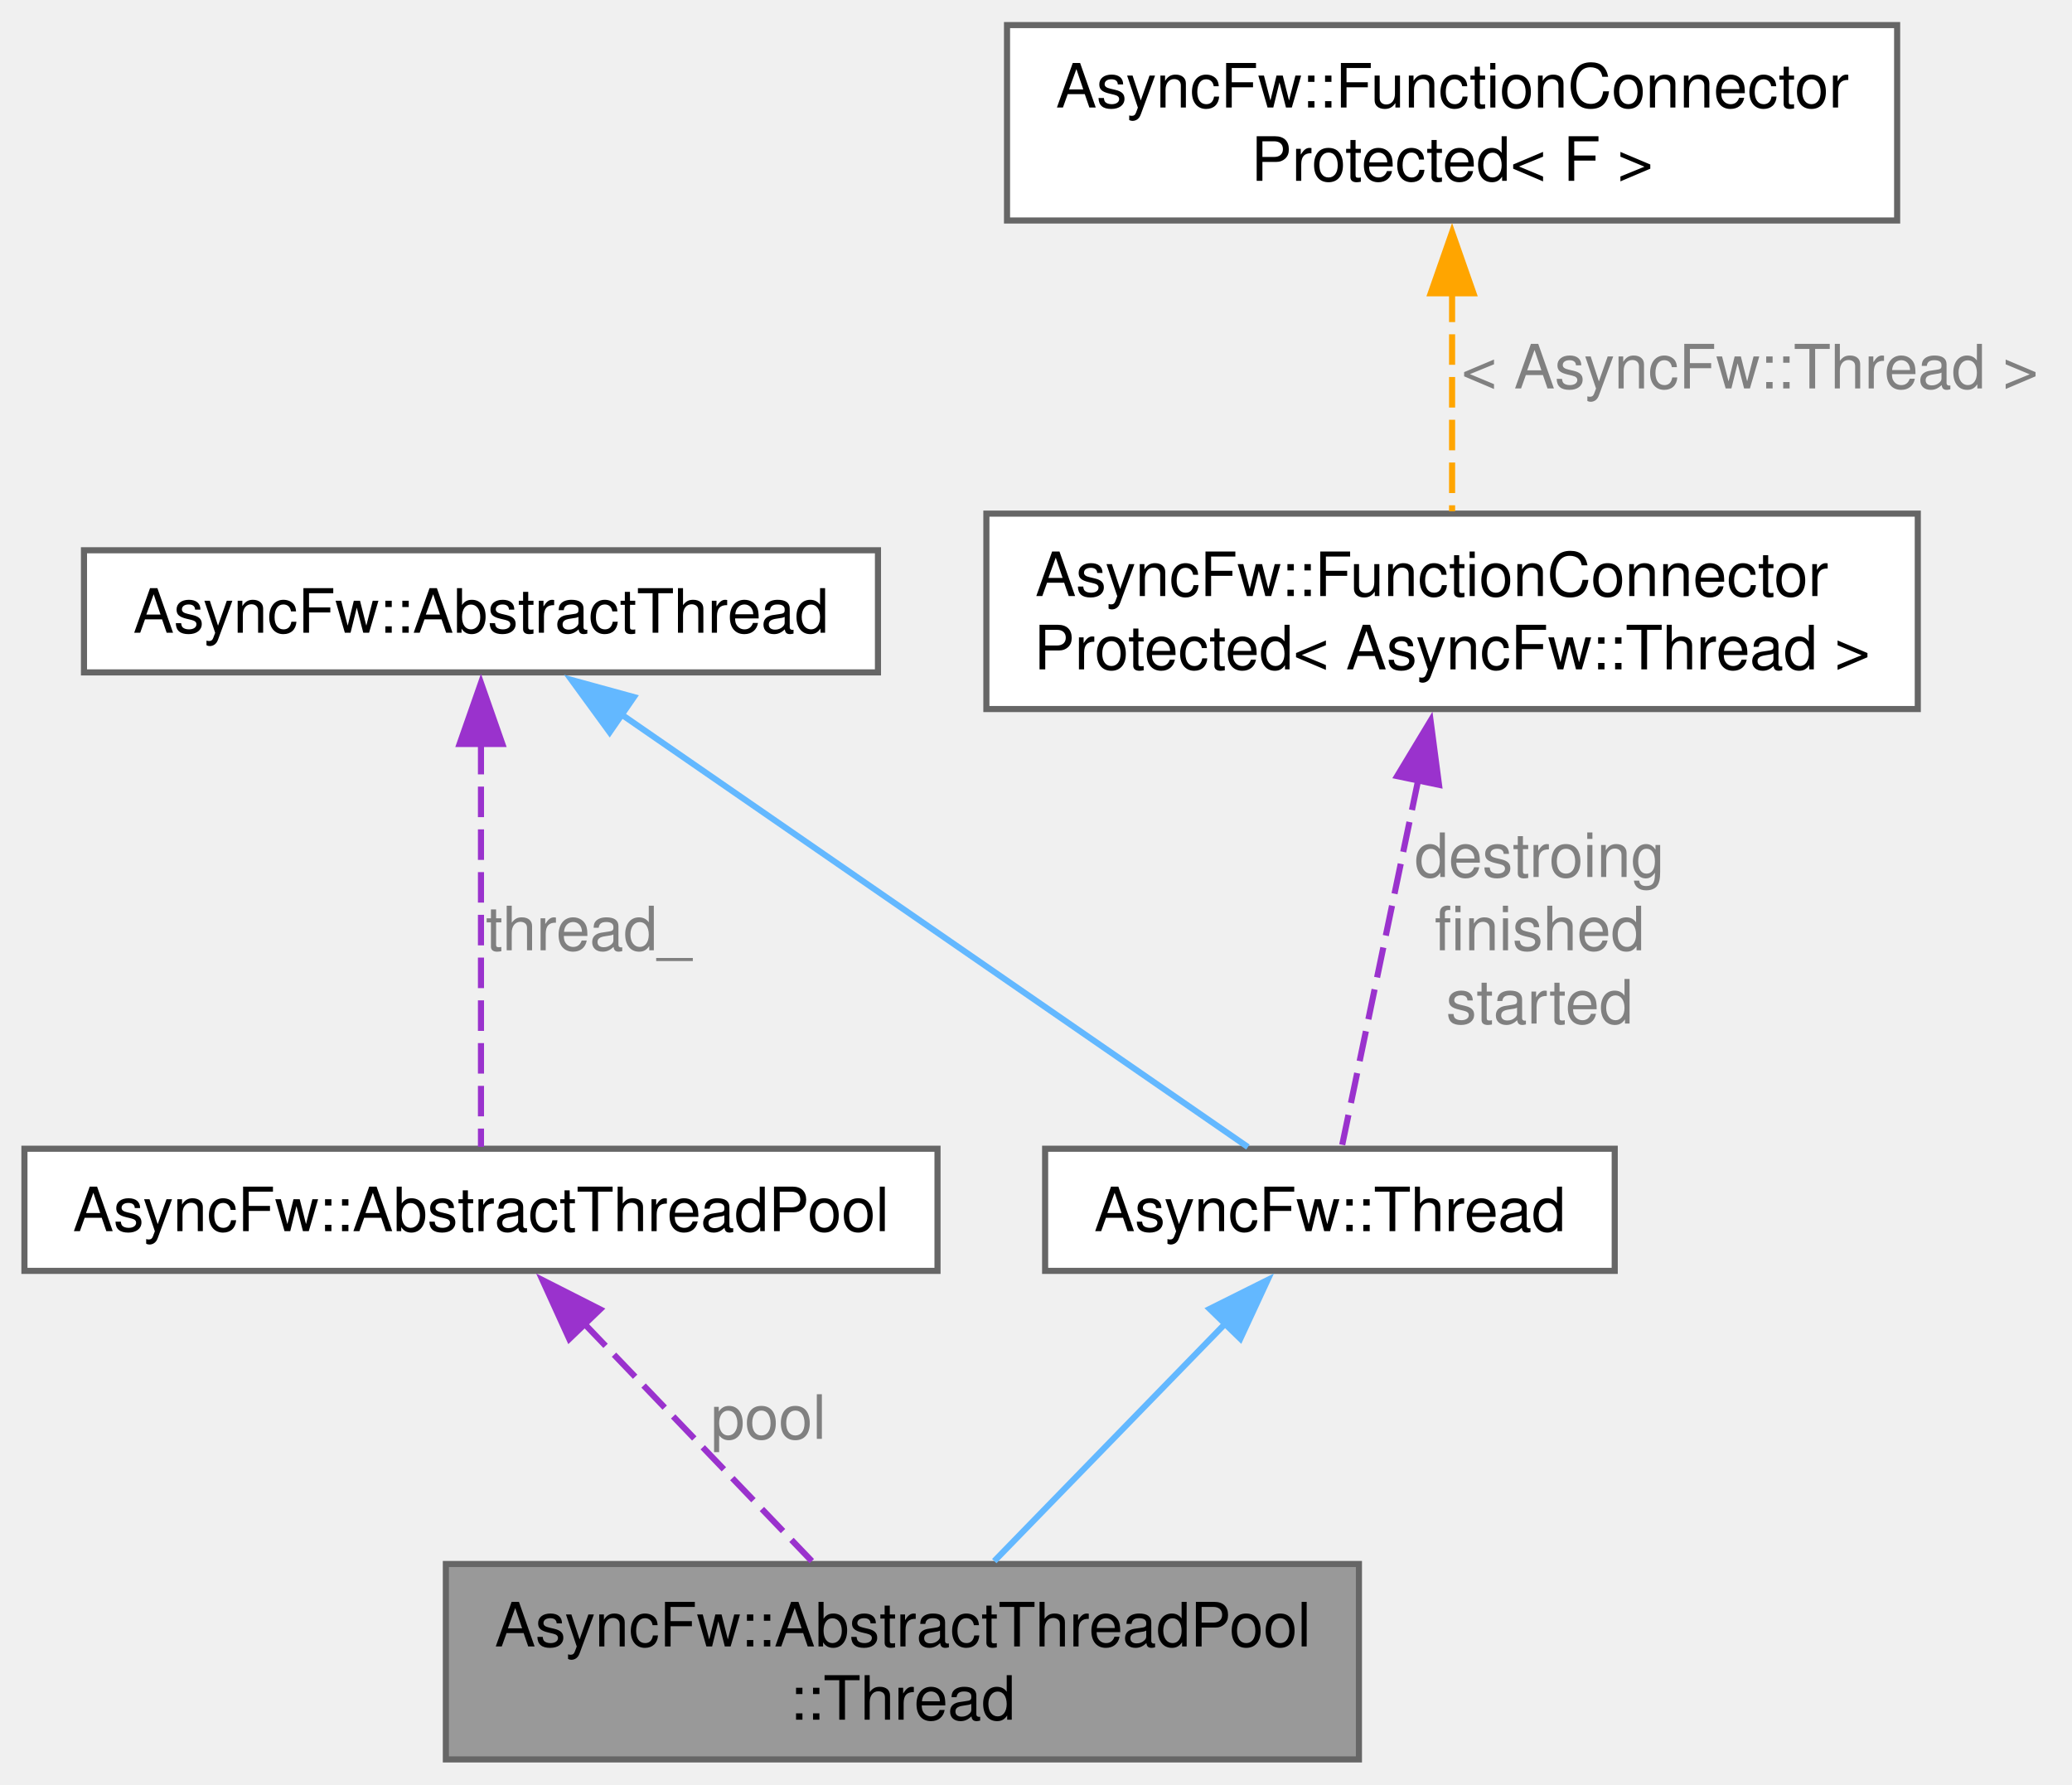
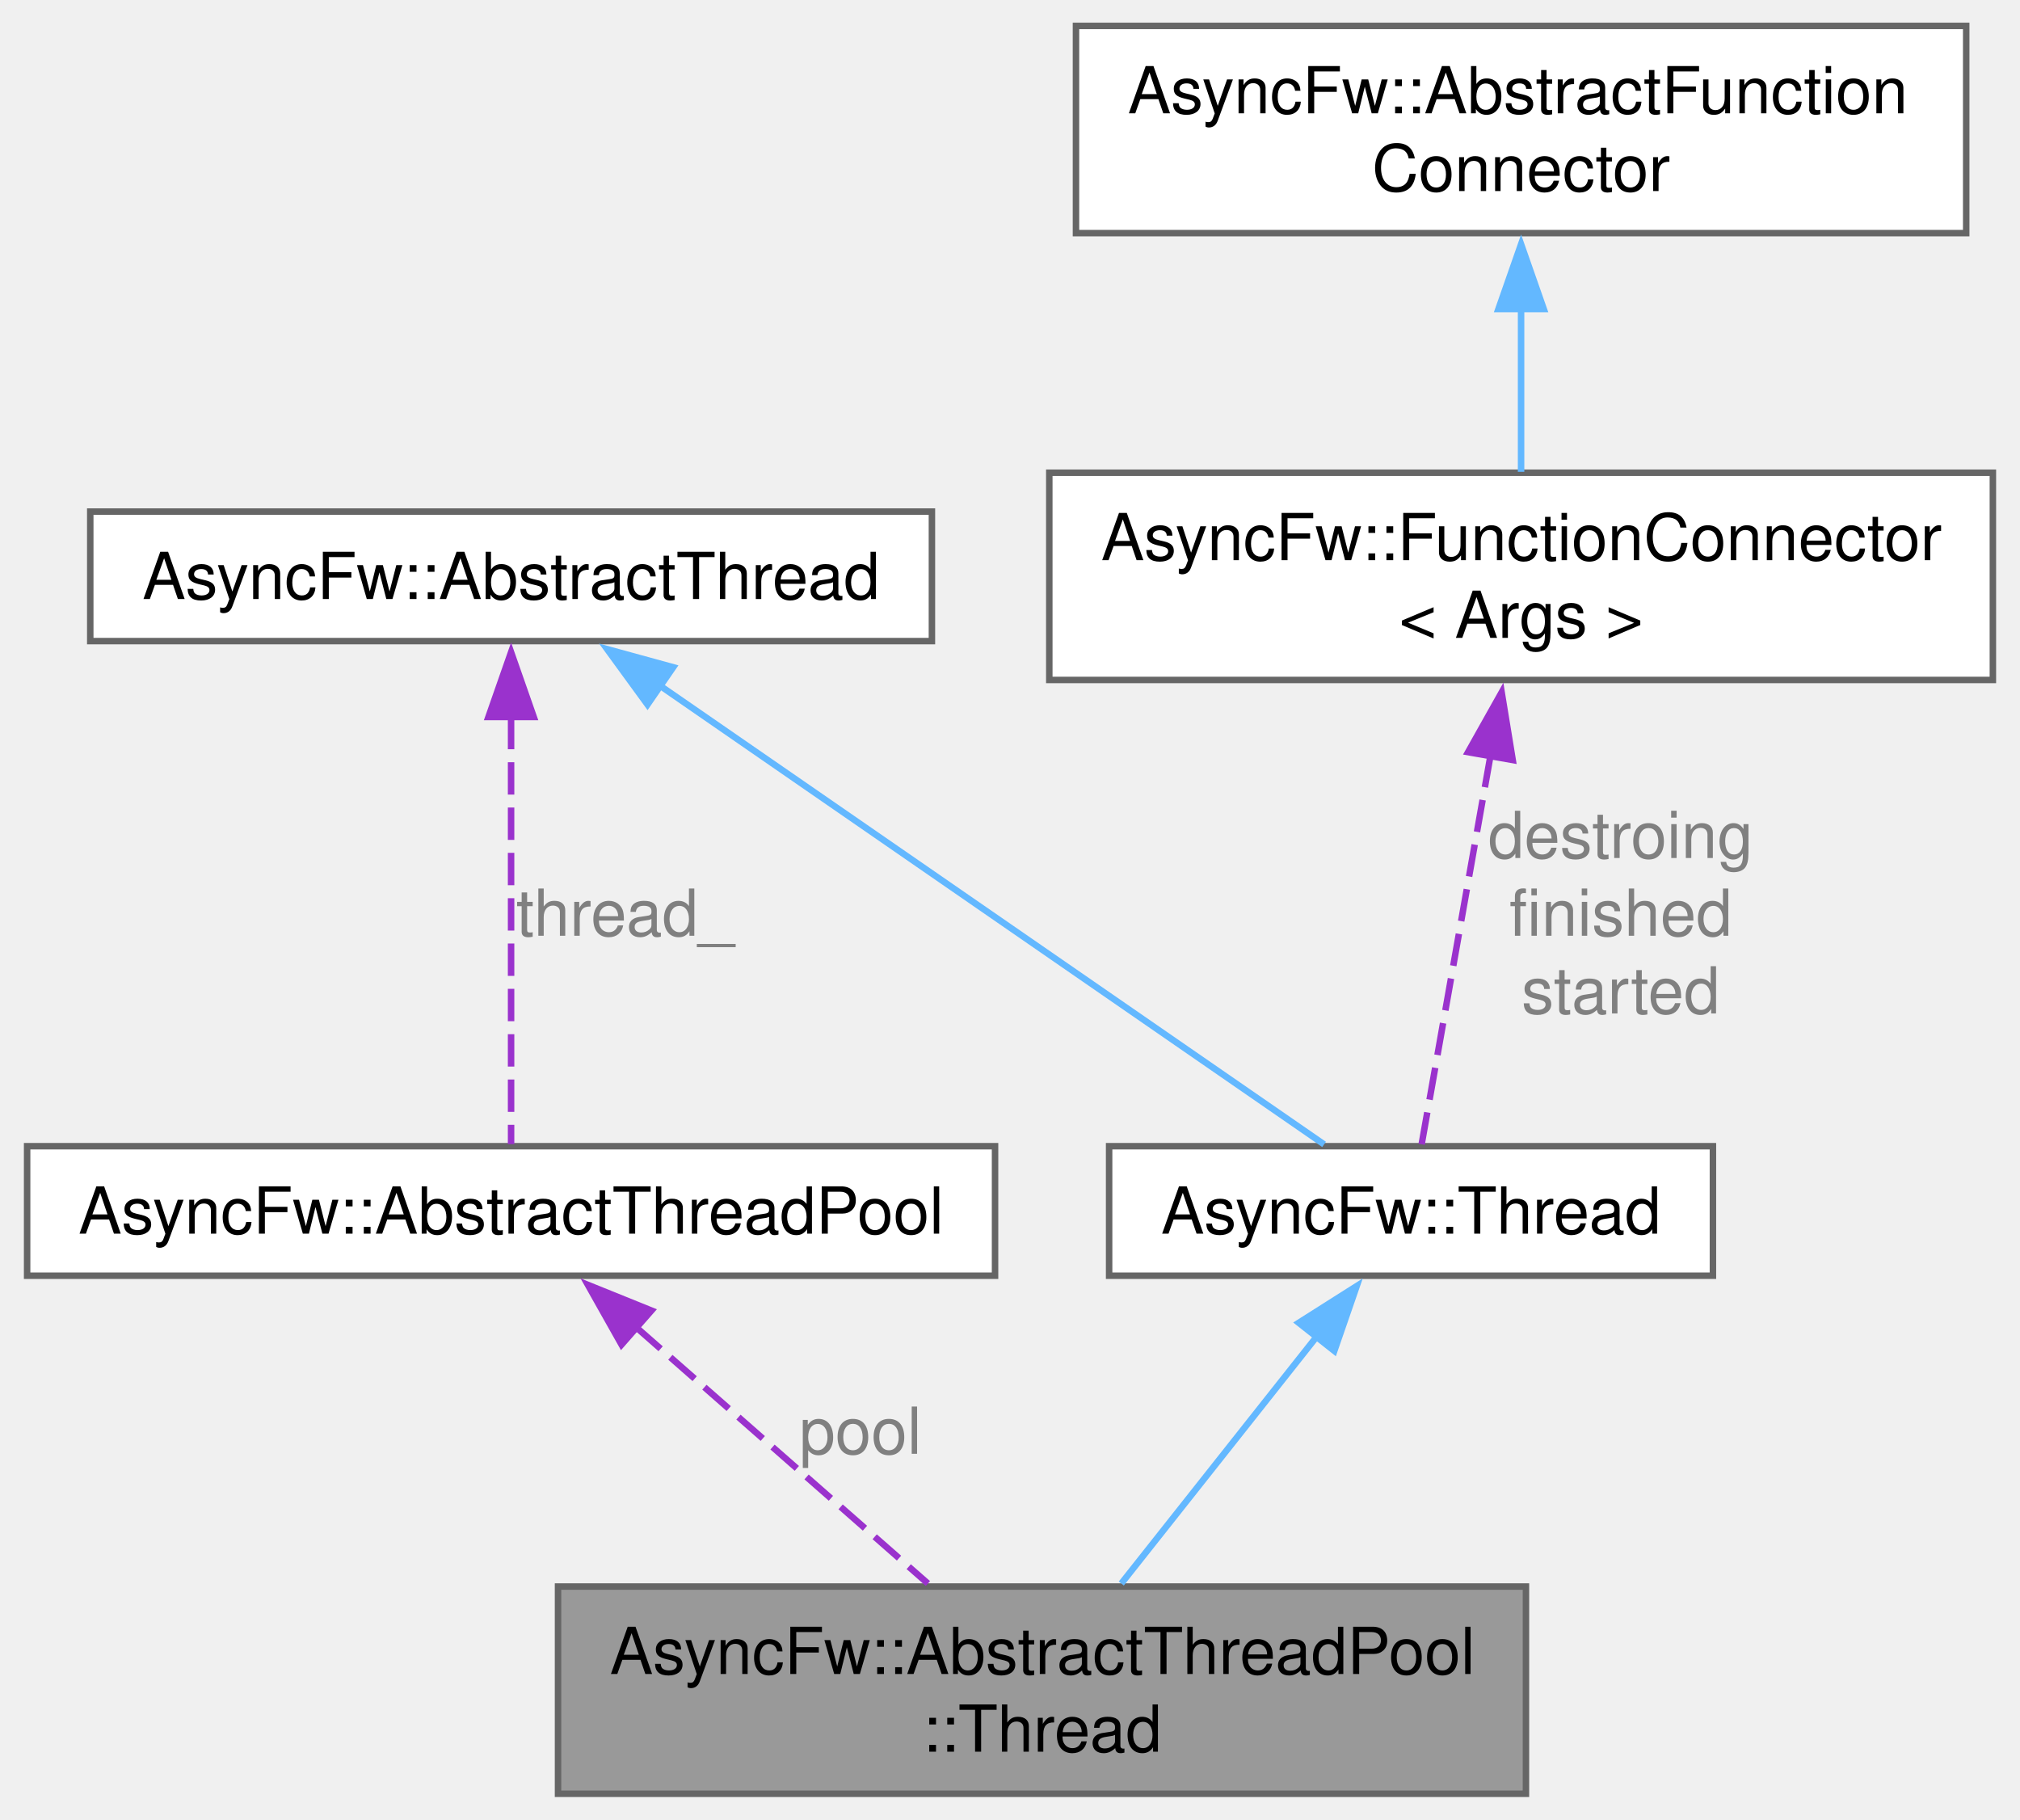
- <svg xmlns="http://www.w3.org/2000/svg" xmlns:xlink="http://www.w3.org/1999/xlink" width="339pt" height="292pt" viewBox="0.00 0.00 339.25 292.00">
-   <g id="graph0" class="graph" transform="scale(1 1) rotate(0) translate(4 288)">
+ <svg xmlns="http://www.w3.org/2000/svg" xmlns:xlink="http://www.w3.org/1999/xlink" width="312pt" height="281pt" viewBox="0.00 0.00 311.62 281.00">
+   <g id="graph0" class="graph" transform="scale(1 1) rotate(0) translate(4 277)">
    <g id="Node000001" class="node">
      <g id="a_Node000001">
        <a xlink:title=" ">
-           <polygon fill="#999999" stroke="#666666" points="218.5,-32 69,-32 69,0 218.5,0 218.5,-32" />
-           <text text-anchor="start" x="77" y="-18.5" font-family="Helvetica,sans-Serif" font-size="10.00">AsyncFw::AbstractThreadPool</text>
-           <text text-anchor="middle" x="143.75" y="-6.5" font-family="Helvetica,sans-Serif" font-size="10.00">::Thread</text>
+           <polygon fill="#999999" stroke="#666666" points="231.5,-32 82,-32 82,0 231.5,0 231.5,-32" />
+           <text text-anchor="start" x="90" y="-18.5" font-family="Helvetica,sans-Serif" font-size="10.00">AsyncFw::AbstractThreadPool</text>
+           <text text-anchor="middle" x="156.75" y="-6.5" font-family="Helvetica,sans-Serif" font-size="10.00">::Thread</text>
        </a>
      </g>
    </g>
    <g id="Node000002" class="node">
      <g id="a_Node000002">
        <a xlink:href="classAsyncFw_1_1Thread.html" target="_top" xlink:title="AsyncFw::Thread thread with sockets.">
          <polygon fill="white" stroke="#666666" points="260.38,-100 167.12,-100 167.12,-80 260.38,-80 260.38,-100" />
          <text text-anchor="middle" x="213.75" y="-86.5" font-family="Helvetica,sans-Serif" font-size="10.00">AsyncFw::Thread</text>
        </a>
      </g>
    </g>
    <g id="edge1_Node000001_Node000002" class="edge">
      <g id="a_edge1_Node000001_Node000002">
        <a xlink:title=" ">
-           <path fill="none" stroke="#63b8ff" d="M196.91,-71.67C185.29,-59.73 169.99,-43.99 158.79,-32.47" />
-           <polygon fill="#63b8ff" stroke="#63b8ff" points="194.06,-73.77 203.54,-78.5 199.08,-68.89 194.06,-73.77" />
+           <path fill="none" stroke="#63b8ff" d="M199.2,-70.62C189.86,-58.82 177.85,-43.66 169,-32.47" />
+           <polygon fill="#63b8ff" stroke="#63b8ff" points="196.41,-72.73 205.36,-78.4 201.9,-68.39 196.41,-72.73" />
        </a>
      </g>
    </g>
    <g id="Node000003" class="node">
      <g id="a_Node000003">
        <a xlink:href="classAsyncFw_1_1AbstractThread.html" target="_top" xlink:title="The AbstractThread class provides the base functionality for thread management.">
          <polygon fill="white" stroke="#666666" points="139.75,-198 9.75,-198 9.75,-178 139.75,-178 139.75,-198" />
          <text text-anchor="middle" x="74.75" y="-184.5" font-family="Helvetica,sans-Serif" font-size="10.00">AsyncFw::AbstractThread</text>
        </a>
      </g>
    </g>
    <g id="edge2_Node000002_Node000003" class="edge">
      <g id="a_edge2_Node000002_Node000003">
        <a xlink:title=" ">
          <path fill="none" stroke="#63b8ff" d="M97.76,-171.11C127.02,-150.9 176.59,-116.66 200.32,-100.28" />
          <polygon fill="#63b8ff" stroke="#63b8ff" points="95.82,-168.2 89.58,-176.76 99.79,-173.96 95.82,-168.2" />
        </a>
      </g>
    </g>
    <g id="Node000006" class="node">
      <g id="a_Node000006">
        <a xlink:href="classAsyncFw_1_1AbstractThreadPool.html" target="_top" xlink:title="Abstract base class for creating and managing thread pools.">
          <polygon fill="white" stroke="#666666" points="149.5,-100 0,-100 0,-80 149.5,-80 149.5,-100" />
          <text text-anchor="middle" x="74.75" y="-86.5" font-family="Helvetica,sans-Serif" font-size="10.00">AsyncFw::AbstractThreadPool</text>
        </a>
      </g>
    </g>
    <g id="edge6_Node000006_Node000003" class="edge">
      <g id="a_edge6_Node000006_Node000003">
        <a xlink:title=" ">
          <path fill="none" stroke="#9a32cd" stroke-dasharray="5,2" d="M74.75,-166.3C74.75,-145.85 74.75,-115.48 74.75,-100.32" />
          <polygon fill="#9a32cd" stroke="#9a32cd" points="71.25,-166.28 74.75,-176.28 78.25,-166.28 71.25,-166.28" />
        </a>
      </g>
      <text text-anchor="middle" x="92.38" y="-132.5" font-family="Helvetica,sans-Serif" font-size="10.00" fill="grey"> thread_</text>
    </g>
    <g id="Node000004" class="node">
      <g id="a_Node000004">
-         <a xlink:href="classAsyncFw_1_1FunctionConnectorProtected.html" target="_top" xlink:title=" ">
-           <polygon fill="white" stroke="#666666" points="310,-204 157.5,-204 157.5,-172 310,-172 310,-204" />
-           <text text-anchor="start" x="165.5" y="-190.5" font-family="Helvetica,sans-Serif" font-size="10.00">AsyncFw::FunctionConnector</text>
-           <text text-anchor="middle" x="233.75" y="-178.5" font-family="Helvetica,sans-Serif" font-size="10.00">Protected&lt; AsyncFw::Thread &gt;</text>
+         <a xlink:href="classAsyncFw_1_1FunctionConnector.html" target="_top" xlink:title="Provides a sender-to-receivers connection. Receivers can be invoked in their own threads (default beh...">
+           <polygon fill="white" stroke="#666666" points="303.62,-204 157.88,-204 157.88,-172 303.62,-172 303.62,-204" />
+           <text text-anchor="start" x="165.88" y="-190.5" font-family="Helvetica,sans-Serif" font-size="10.00">AsyncFw::FunctionConnector</text>
+           <text text-anchor="middle" x="230.75" y="-178.5" font-family="Helvetica,sans-Serif" font-size="10.00">&lt; Args &gt;</text>
        </a>
      </g>
    </g>
    <g id="edge3_Node000002_Node000004" class="edge">
      <g id="a_edge3_Node000002_Node000004">
        <a xlink:title=" ">
-           <path fill="none" stroke="#9a32cd" stroke-dasharray="5,2" d="M228.2,-160.36C224.02,-140.31 218.55,-114.03 215.69,-100.29" />
-           <polygon fill="#9a32cd" stroke="#9a32cd" points="224.76,-161.02 230.23,-170.09 231.61,-159.59 224.76,-161.02" />
+           <path fill="none" stroke="#9a32cd" stroke-dasharray="5,2" d="M226.03,-160.36C222.48,-140.31 217.83,-114.03 215.39,-100.29" />
+           <polygon fill="#9a32cd" stroke="#9a32cd" points="222.56,-160.85 227.75,-170.09 229.46,-159.63 222.56,-160.85" />
        </a>
      </g>
-       <text text-anchor="middle" x="248.09" y="-144.5" font-family="Helvetica,sans-Serif" font-size="10.00" fill="grey"> destroing</text>
-       <text text-anchor="middle" x="248.09" y="-132.5" font-family="Helvetica,sans-Serif" font-size="10.00" fill="grey">finished</text>
-       <text text-anchor="middle" x="248.09" y="-120.5" font-family="Helvetica,sans-Serif" font-size="10.00" fill="grey">started</text>
+       <text text-anchor="middle" x="246.14" y="-144.5" font-family="Helvetica,sans-Serif" font-size="10.00" fill="grey"> destroing</text>
+       <text text-anchor="middle" x="246.14" y="-132.5" font-family="Helvetica,sans-Serif" font-size="10.00" fill="grey">finished</text>
+       <text text-anchor="middle" x="246.14" y="-120.5" font-family="Helvetica,sans-Serif" font-size="10.00" fill="grey">started</text>
    </g>
    <g id="Node000005" class="node">
      <g id="a_Node000005">
-         <a xlink:href="classAsyncFw_1_1FunctionConnectorProtected.html" target="_top" xlink:title="A protected connector where only a single designated sender can emit messages.   Provides a sender-to...">
-           <polygon fill="white" stroke="#666666" points="306.62,-284 160.88,-284 160.88,-252 306.62,-252 306.62,-284" />
-           <text text-anchor="start" x="168.88" y="-270.5" font-family="Helvetica,sans-Serif" font-size="10.00">AsyncFw::FunctionConnector</text>
-           <text text-anchor="middle" x="233.75" y="-258.5" font-family="Helvetica,sans-Serif" font-size="10.00">Protected&lt; F &gt;</text>
+         <a xlink:href="classAsyncFw_1_1AbstractFunctionConnector.html" target="_top" xlink:title="The AbstractFunctionConnector class provides the base functionality for FunctionConnector.">
+           <polygon fill="white" stroke="#666666" points="299.5,-273 162,-273 162,-241 299.5,-241 299.5,-273" />
+           <text text-anchor="start" x="170" y="-259.5" font-family="Helvetica,sans-Serif" font-size="10.00">AsyncFw::AbstractFunction</text>
+           <text text-anchor="middle" x="230.75" y="-247.5" font-family="Helvetica,sans-Serif" font-size="10.00">Connector</text>
        </a>
      </g>
    </g>
    <g id="edge4_Node000004_Node000005" class="edge">
      <g id="a_edge4_Node000004_Node000005">
        <a xlink:title=" ">
-           <path fill="none" stroke="orange" stroke-dasharray="5,2" d="M233.75,-240.37C233.75,-228.37 233.75,-214.63 233.75,-204.38" />
-           <polygon fill="orange" stroke="orange" points="230.25,-240.08 233.75,-250.08 237.25,-240.08 230.25,-240.08" />
+           <path fill="none" stroke="#63b8ff" d="M230.75,-229.35C230.75,-220.78 230.75,-211.59 230.75,-204.14" />
+           <polygon fill="#63b8ff" stroke="#63b8ff" points="227.25,-229.28 230.75,-239.28 234.25,-229.28 227.25,-229.28" />
        </a>
      </g>
-       <text text-anchor="middle" x="282.5" y="-224.5" font-family="Helvetica,sans-Serif" font-size="10.00" fill="grey"> &lt; AsyncFw::Thread &gt;</text>
    </g>
    <g id="edge5_Node000001_Node000006" class="edge">
      <g id="a_edge5_Node000001_Node000006">
        <a xlink:title=" ">
-           <path fill="none" stroke="#9a32cd" stroke-dasharray="5,2" d="M91.69,-71.33C103.09,-59.43 117.99,-43.88 128.92,-32.47" />
-           <polygon fill="#9a32cd" stroke="#9a32cd" points="89.21,-68.85 84.82,-78.49 94.26,-73.7 89.21,-68.85" />
+           <path fill="none" stroke="#9a32cd" stroke-dasharray="5,2" d="M94.09,-72.02C107.74,-60.04 125.88,-44.11 139.13,-32.47" />
+           <polygon fill="#9a32cd" stroke="#9a32cd" points="91.81,-69.36 86.61,-78.59 96.43,-74.62 91.81,-69.36" />
        </a>
      </g>
-       <text text-anchor="middle" x="121.82" y="-52.5" font-family="Helvetica,sans-Serif" font-size="10.00" fill="grey"> pool</text>
+       <text text-anchor="middle" x="128.71" y="-52.5" font-family="Helvetica,sans-Serif" font-size="10.00" fill="grey"> pool</text>
    </g>
  </g>
</svg>
